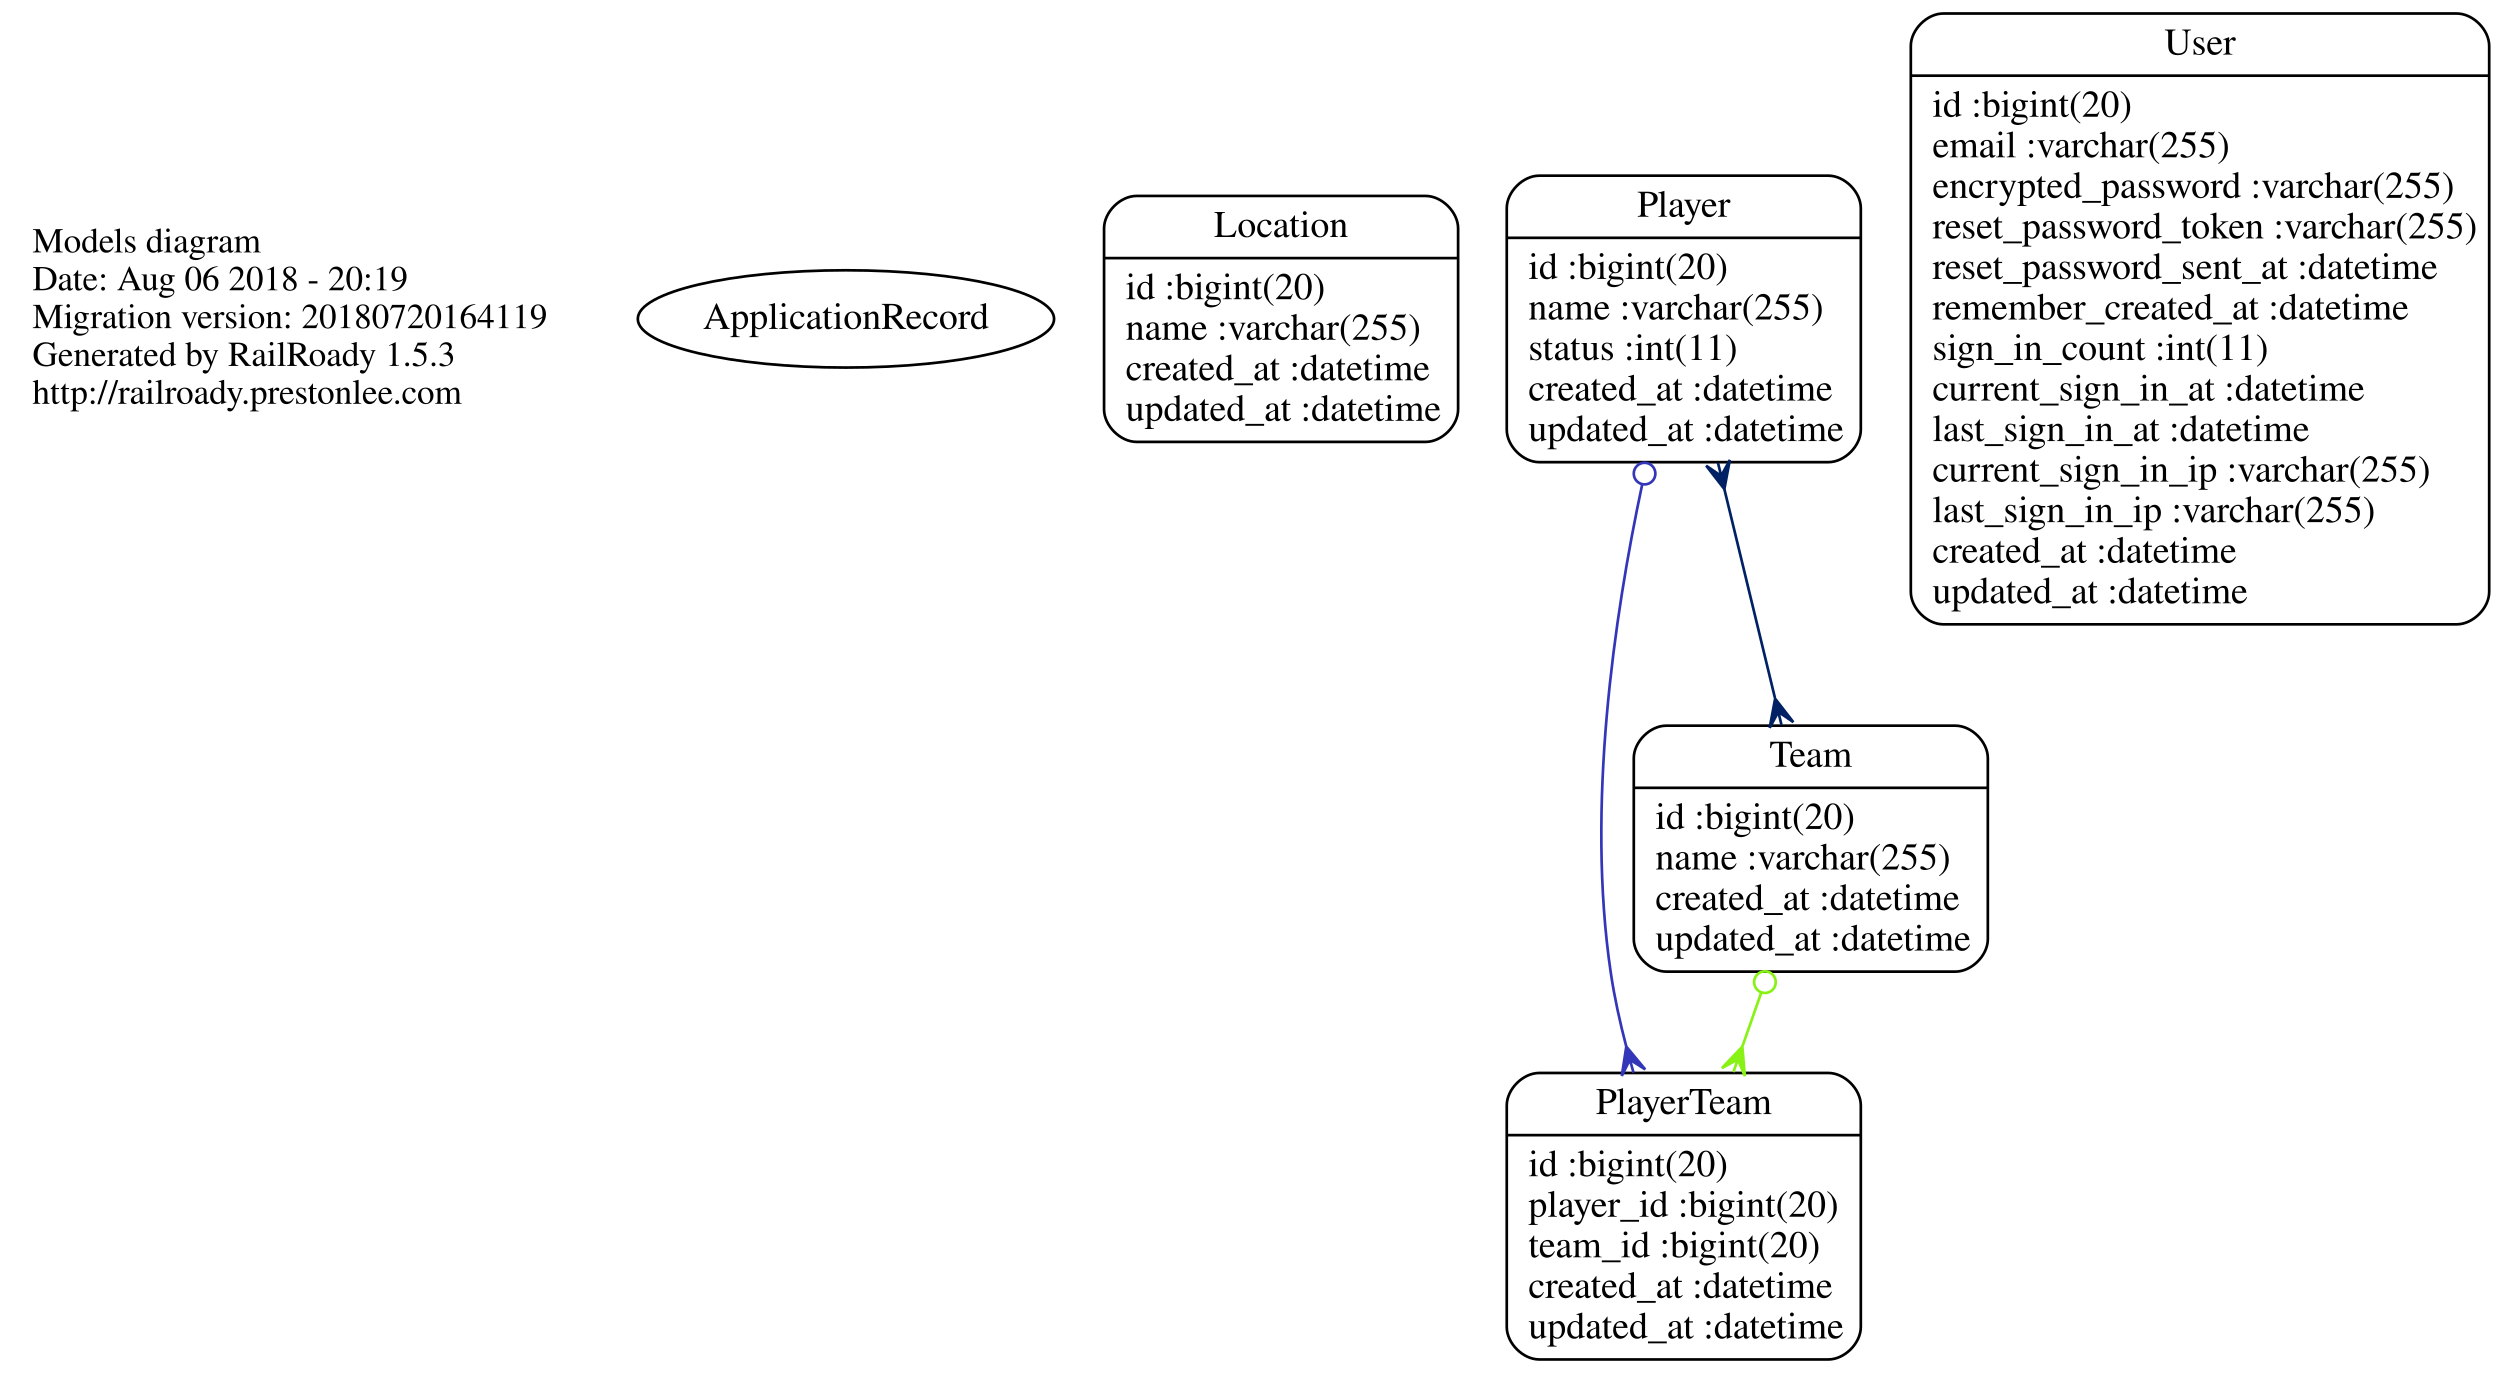
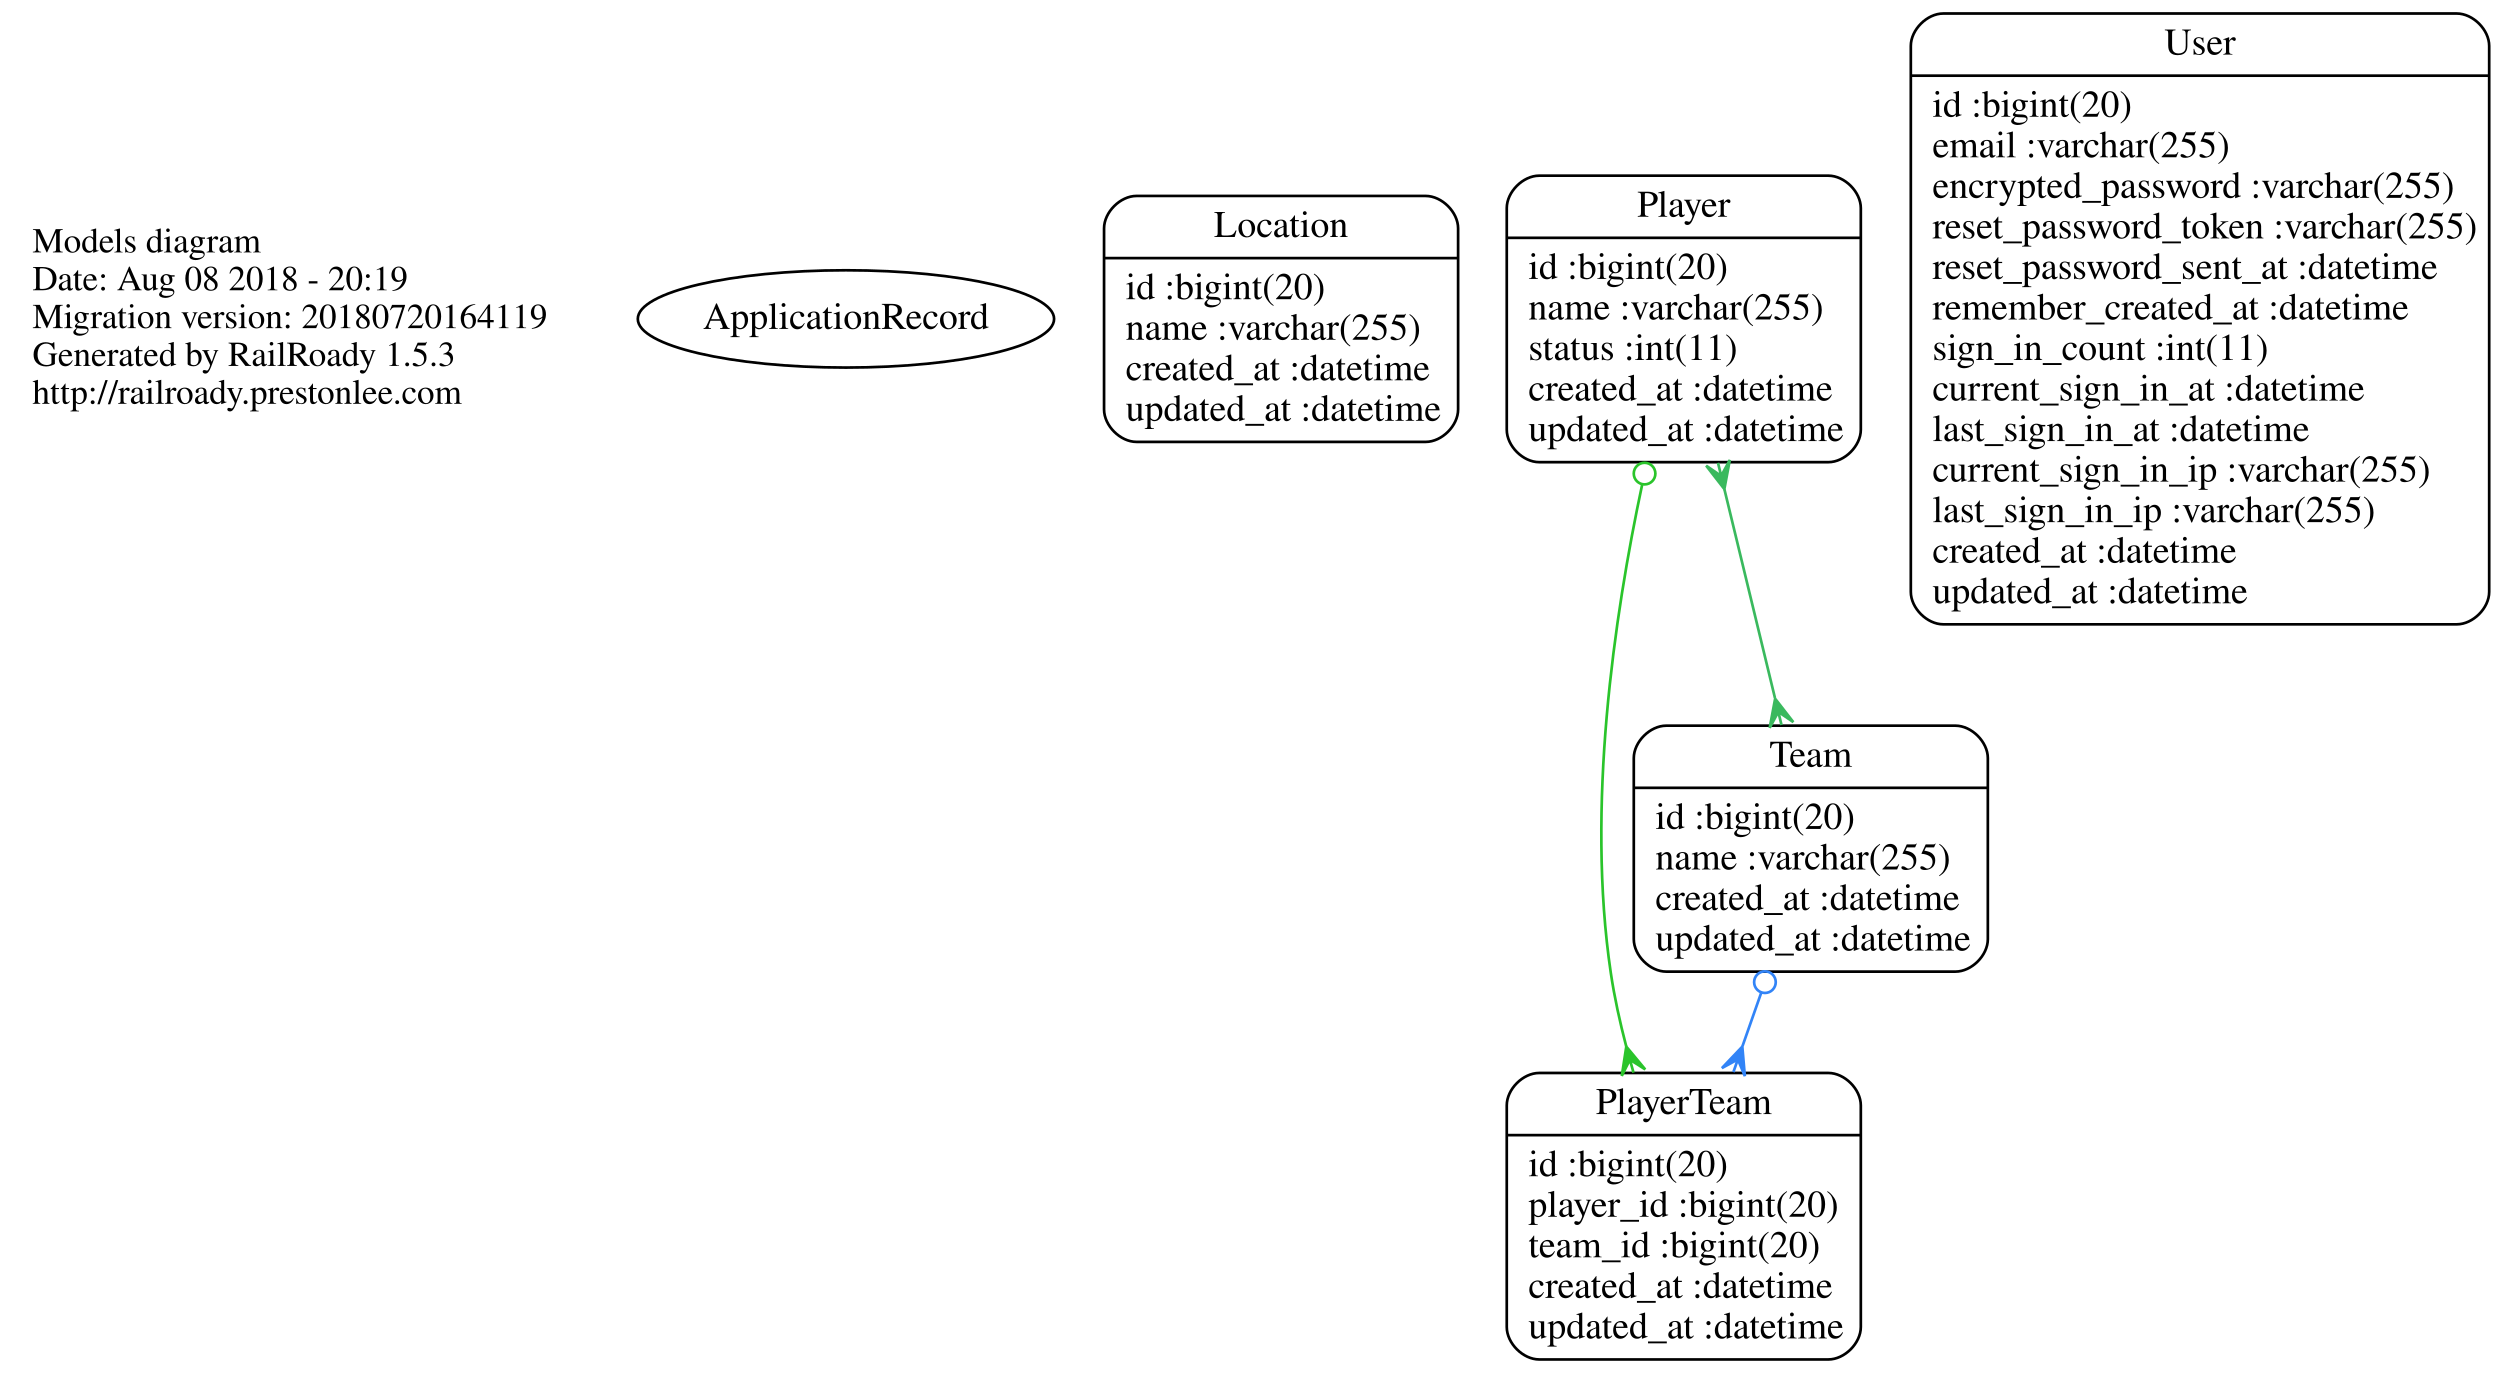
<svg xmlns="http://www.w3.org/2000/svg" width="925pt" height="508pt" viewBox="0.00 0.00 925.00 508.00">
  <g id="graph0" class="graph" transform="scale(1 1) rotate(0) translate(4 504)">
    <polygon fill="none" stroke="none" points="-4,4 -4,-504 921,-504 921,4 -4,4" />
    <g id="node1" class="node">
      <text text-anchor="start" x="8" y="-410.6" font-family="Times,serif" font-size="13.00">Models diagram</text>
-       <text text-anchor="start" x="8" y="-396.6" font-family="Times,serif" font-size="13.00">Date: Aug 06 2018 - 20:19</text>
+       <text text-anchor="start" x="8" y="-396.6" font-family="Times,serif" font-size="13.00">Date: Aug 08 2018 - 20:19</text>
      <text text-anchor="start" x="8" y="-382.6" font-family="Times,serif" font-size="13.00">Migration version: 20180720164119</text>
      <text text-anchor="start" x="8" y="-368.6" font-family="Times,serif" font-size="13.00">Generated by RailRoady 1.5.3</text>
      <text text-anchor="start" x="8" y="-354.6" font-family="Times,serif" font-size="13.00">http://railroady.prestonlee.com</text>
    </g>
    <g id="node2" class="node">
      <ellipse fill="none" stroke="black" cx="309" cy="-386" rx="77.015" ry="18" />
      <text text-anchor="middle" x="309" y="-382.3" font-family="Times,serif" font-size="14.00">ApplicationRecord</text>
    </g>
    <g id="node3" class="node">
      <path fill="none" stroke="black" d="M416.5,-340.5C416.5,-340.5 523.5,-340.5 523.5,-340.5 529.5,-340.5 535.5,-346.5 535.5,-352.5 535.5,-352.5 535.5,-419.5 535.5,-419.5 535.5,-425.5 529.5,-431.5 523.5,-431.5 523.5,-431.5 416.5,-431.5 416.5,-431.5 410.5,-431.5 404.5,-425.5 404.5,-419.5 404.5,-419.5 404.5,-352.5 404.5,-352.5 404.5,-346.5 410.5,-340.5 416.5,-340.5" />
      <text text-anchor="middle" x="470" y="-416.3" font-family="Times,serif" font-size="14.00">Location</text>
      <polyline fill="none" stroke="black" points="404.5,-408.5 535.5,-408.5 " />
      <text text-anchor="start" x="412.5" y="-393.3" font-family="Times,serif" font-size="14.00">id :bigint(20)</text>
      <text text-anchor="start" x="412.5" y="-378.3" font-family="Times,serif" font-size="14.00">name :varchar(255)</text>
      <text text-anchor="start" x="412.5" y="-363.3" font-family="Times,serif" font-size="14.00">created_at :datetime</text>
      <text text-anchor="start" x="412.5" y="-348.3" font-family="Times,serif" font-size="14.00">updated_at :datetime</text>
    </g>
    <g id="node4" class="node">
      <path fill="none" stroke="black" d="M565.5,-333C565.5,-333 672.5,-333 672.5,-333 678.5,-333 684.5,-339 684.5,-345 684.5,-345 684.5,-427 684.5,-427 684.5,-433 678.5,-439 672.5,-439 672.5,-439 565.5,-439 565.5,-439 559.5,-439 553.5,-433 553.5,-427 553.5,-427 553.5,-345 553.5,-345 553.5,-339 559.5,-333 565.5,-333" />
      <text text-anchor="middle" x="619" y="-423.8" font-family="Times,serif" font-size="14.00">Player</text>
      <polyline fill="none" stroke="black" points="553.5,-416 684.5,-416 " />
      <text text-anchor="start" x="561.5" y="-400.8" font-family="Times,serif" font-size="14.00">id :bigint(20)</text>
      <text text-anchor="start" x="561.5" y="-385.8" font-family="Times,serif" font-size="14.00">name :varchar(255)</text>
      <text text-anchor="start" x="561.5" y="-370.8" font-family="Times,serif" font-size="14.00">status :int(11)</text>
      <text text-anchor="start" x="561.5" y="-355.8" font-family="Times,serif" font-size="14.00">created_at :datetime</text>
      <text text-anchor="start" x="561.5" y="-340.8" font-family="Times,serif" font-size="14.00">updated_at :datetime</text>
    </g>
    <g id="node5" class="node">
      <path fill="none" stroke="black" d="M565.5,-1C565.5,-1 672.5,-1 672.5,-1 678.5,-1 684.5,-7 684.5,-13 684.5,-13 684.5,-95 684.5,-95 684.5,-101 678.5,-107 672.5,-107 672.5,-107 565.5,-107 565.5,-107 559.5,-107 553.5,-101 553.5,-95 553.5,-95 553.5,-13 553.5,-13 553.5,-7 559.5,-1 565.5,-1" />
      <text text-anchor="middle" x="619" y="-91.8" font-family="Times,serif" font-size="14.00">PlayerTeam</text>
      <polyline fill="none" stroke="black" points="553.5,-84 684.5,-84 " />
      <text text-anchor="start" x="561.5" y="-68.8" font-family="Times,serif" font-size="14.00">id :bigint(20)</text>
      <text text-anchor="start" x="561.5" y="-53.8" font-family="Times,serif" font-size="14.00">player_id :bigint(20)</text>
      <text text-anchor="start" x="561.5" y="-38.8" font-family="Times,serif" font-size="14.00">team_id :bigint(20)</text>
      <text text-anchor="start" x="561.5" y="-23.8" font-family="Times,serif" font-size="14.00">created_at :datetime</text>
      <text text-anchor="start" x="561.5" y="-8.8" font-family="Times,serif" font-size="14.00">updated_at :datetime</text>
    </g>
    <g id="edge1" class="edge">
-       <path fill="none" stroke="#3336b8" d="M603.608,-324.727C593.211,-275.884 582.9,-205.345 592,-144 593.322,-135.086 595.352,-125.828 597.716,-116.8" />
-       <ellipse fill="none" stroke="#3336b8" cx="604.489" cy="-328.769" rx="4" ry="4" />
-       <polygon fill="#3336b8" stroke="#3336b8" points="597.728,-116.759 604.734,-108.323 599.062,-111.94 600.397,-107.122 600.397,-107.122 600.397,-107.122 599.062,-111.94 596.06,-105.921 597.728,-116.759 597.728,-116.759" />
+       <path fill="none" stroke="#2ac42b" d="M603.608,-324.727C593.211,-275.884 582.9,-205.345 592,-144 593.322,-135.086 595.352,-125.828 597.716,-116.8" />
+       <ellipse fill="none" stroke="#2ac42b" cx="604.489" cy="-328.769" rx="4" ry="4" />
+       <polygon fill="#2ac42b" stroke="#2ac42b" points="597.728,-116.759 604.734,-108.323 599.062,-111.94 600.397,-107.122 600.397,-107.122 600.397,-107.122 599.062,-111.94 596.06,-105.921 597.728,-116.759 597.728,-116.759" />
    </g>
    <g id="node6" class="node">
      <path fill="none" stroke="black" d="M612.5,-144.5C612.5,-144.5 719.5,-144.5 719.5,-144.5 725.5,-144.5 731.5,-150.5 731.5,-156.5 731.5,-156.5 731.5,-223.5 731.5,-223.5 731.5,-229.5 725.5,-235.5 719.5,-235.5 719.5,-235.5 612.5,-235.5 612.5,-235.5 606.5,-235.5 600.5,-229.5 600.5,-223.5 600.5,-223.5 600.5,-156.5 600.5,-156.5 600.5,-150.5 606.5,-144.5 612.5,-144.5" />
      <text text-anchor="middle" x="666" y="-220.3" font-family="Times,serif" font-size="14.00">Team</text>
      <polyline fill="none" stroke="black" points="600.5,-212.5 731.5,-212.5 " />
      <text text-anchor="start" x="608.5" y="-197.3" font-family="Times,serif" font-size="14.00">id :bigint(20)</text>
      <text text-anchor="start" x="608.5" y="-182.3" font-family="Times,serif" font-size="14.00">name :varchar(255)</text>
      <text text-anchor="start" x="608.5" y="-167.3" font-family="Times,serif" font-size="14.00">created_at :datetime</text>
      <text text-anchor="start" x="608.5" y="-152.3" font-family="Times,serif" font-size="14.00">updated_at :datetime</text>
    </g>
    <g id="edge2" class="edge">
-       <path fill="none" stroke="#002163" d="M634.035,-322.939C640.045,-298.132 646.908,-269.805 652.73,-245.775" />
-       <polygon fill="#002163" stroke="#002163" points="634.012,-323.038 627.283,-331.697 632.834,-327.897 631.657,-332.756 631.657,-332.756 631.657,-332.756 632.834,-327.897 636.03,-333.816 634.012,-323.038 634.012,-323.038" />
-       <polygon fill="#002163" stroke="#002163" points="652.801,-245.48 659.529,-236.821 653.978,-240.621 655.156,-235.762 655.156,-235.762 655.156,-235.762 653.978,-240.621 650.782,-234.702 652.801,-245.48 652.801,-245.48" />
+       <path fill="none" stroke="#3ab95e" d="M634.035,-322.939C640.045,-298.132 646.908,-269.805 652.73,-245.775" />
+       <polygon fill="#3ab95e" stroke="#3ab95e" points="634.012,-323.038 627.283,-331.697 632.834,-327.897 631.657,-332.756 631.657,-332.756 631.657,-332.756 632.834,-327.897 636.03,-333.816 634.012,-323.038 634.012,-323.038" />
+       <polygon fill="#3ab95e" stroke="#3ab95e" points="652.801,-245.48 659.529,-236.821 653.978,-240.621 655.156,-235.762 655.156,-235.762 655.156,-235.762 653.978,-240.621 650.782,-234.702 652.801,-245.48 652.801,-245.48" />
    </g>
    <g id="edge3" class="edge">
-       <path fill="none" stroke="#88f214" d="M647.67,-136.739C645.392,-130.247 643.047,-123.56 640.725,-116.939" />
-       <ellipse fill="none" stroke="#88f214" cx="649.026" cy="-140.605" rx="4" ry="4" />
-       <polygon fill="#88f214" stroke="#88f214" points="640.66,-116.754 641.597,-105.828 639.005,-112.036 637.35,-107.318 637.35,-107.318 637.35,-107.318 639.005,-112.036 633.104,-108.807 640.66,-116.754 640.66,-116.754" />
+       <path fill="none" stroke="#3284f7" d="M647.67,-136.739C645.392,-130.247 643.047,-123.56 640.725,-116.939" />
+       <ellipse fill="none" stroke="#3284f7" cx="649.026" cy="-140.605" rx="4" ry="4" />
+       <polygon fill="#3284f7" stroke="#3284f7" points="640.66,-116.754 641.597,-105.828 639.005,-112.036 637.35,-107.318 637.35,-107.318 637.35,-107.318 639.005,-112.036 633.104,-108.807 640.66,-116.754 640.66,-116.754" />
    </g>
    <g id="node7" class="node">
      <path fill="none" stroke="black" d="M715,-273C715,-273 905,-273 905,-273 911,-273 917,-279 917,-285 917,-285 917,-487 917,-487 917,-493 911,-499 905,-499 905,-499 715,-499 715,-499 709,-499 703,-493 703,-487 703,-487 703,-285 703,-285 703,-279 709,-273 715,-273" />
      <text text-anchor="middle" x="810" y="-483.8" font-family="Times,serif" font-size="14.00">User</text>
      <polyline fill="none" stroke="black" points="703,-476 917,-476 " />
      <text text-anchor="start" x="711" y="-460.8" font-family="Times,serif" font-size="14.00">id :bigint(20)</text>
      <text text-anchor="start" x="711" y="-445.8" font-family="Times,serif" font-size="14.00">email :varchar(255)</text>
      <text text-anchor="start" x="711" y="-430.8" font-family="Times,serif" font-size="14.00">encrypted_password :varchar(255)</text>
      <text text-anchor="start" x="711" y="-415.8" font-family="Times,serif" font-size="14.00">reset_password_token :varchar(255)</text>
      <text text-anchor="start" x="711" y="-400.8" font-family="Times,serif" font-size="14.00">reset_password_sent_at :datetime</text>
      <text text-anchor="start" x="711" y="-385.8" font-family="Times,serif" font-size="14.00">remember_created_at :datetime</text>
      <text text-anchor="start" x="711" y="-370.8" font-family="Times,serif" font-size="14.00">sign_in_count :int(11)</text>
      <text text-anchor="start" x="711" y="-355.8" font-family="Times,serif" font-size="14.00">current_sign_in_at :datetime</text>
      <text text-anchor="start" x="711" y="-340.8" font-family="Times,serif" font-size="14.00">last_sign_in_at :datetime</text>
      <text text-anchor="start" x="711" y="-325.8" font-family="Times,serif" font-size="14.00">current_sign_in_ip :varchar(255)</text>
      <text text-anchor="start" x="711" y="-310.8" font-family="Times,serif" font-size="14.00">last_sign_in_ip :varchar(255)</text>
      <text text-anchor="start" x="711" y="-295.8" font-family="Times,serif" font-size="14.00">created_at :datetime</text>
      <text text-anchor="start" x="711" y="-280.8" font-family="Times,serif" font-size="14.00">updated_at :datetime</text>
    </g>
  </g>
</svg>
